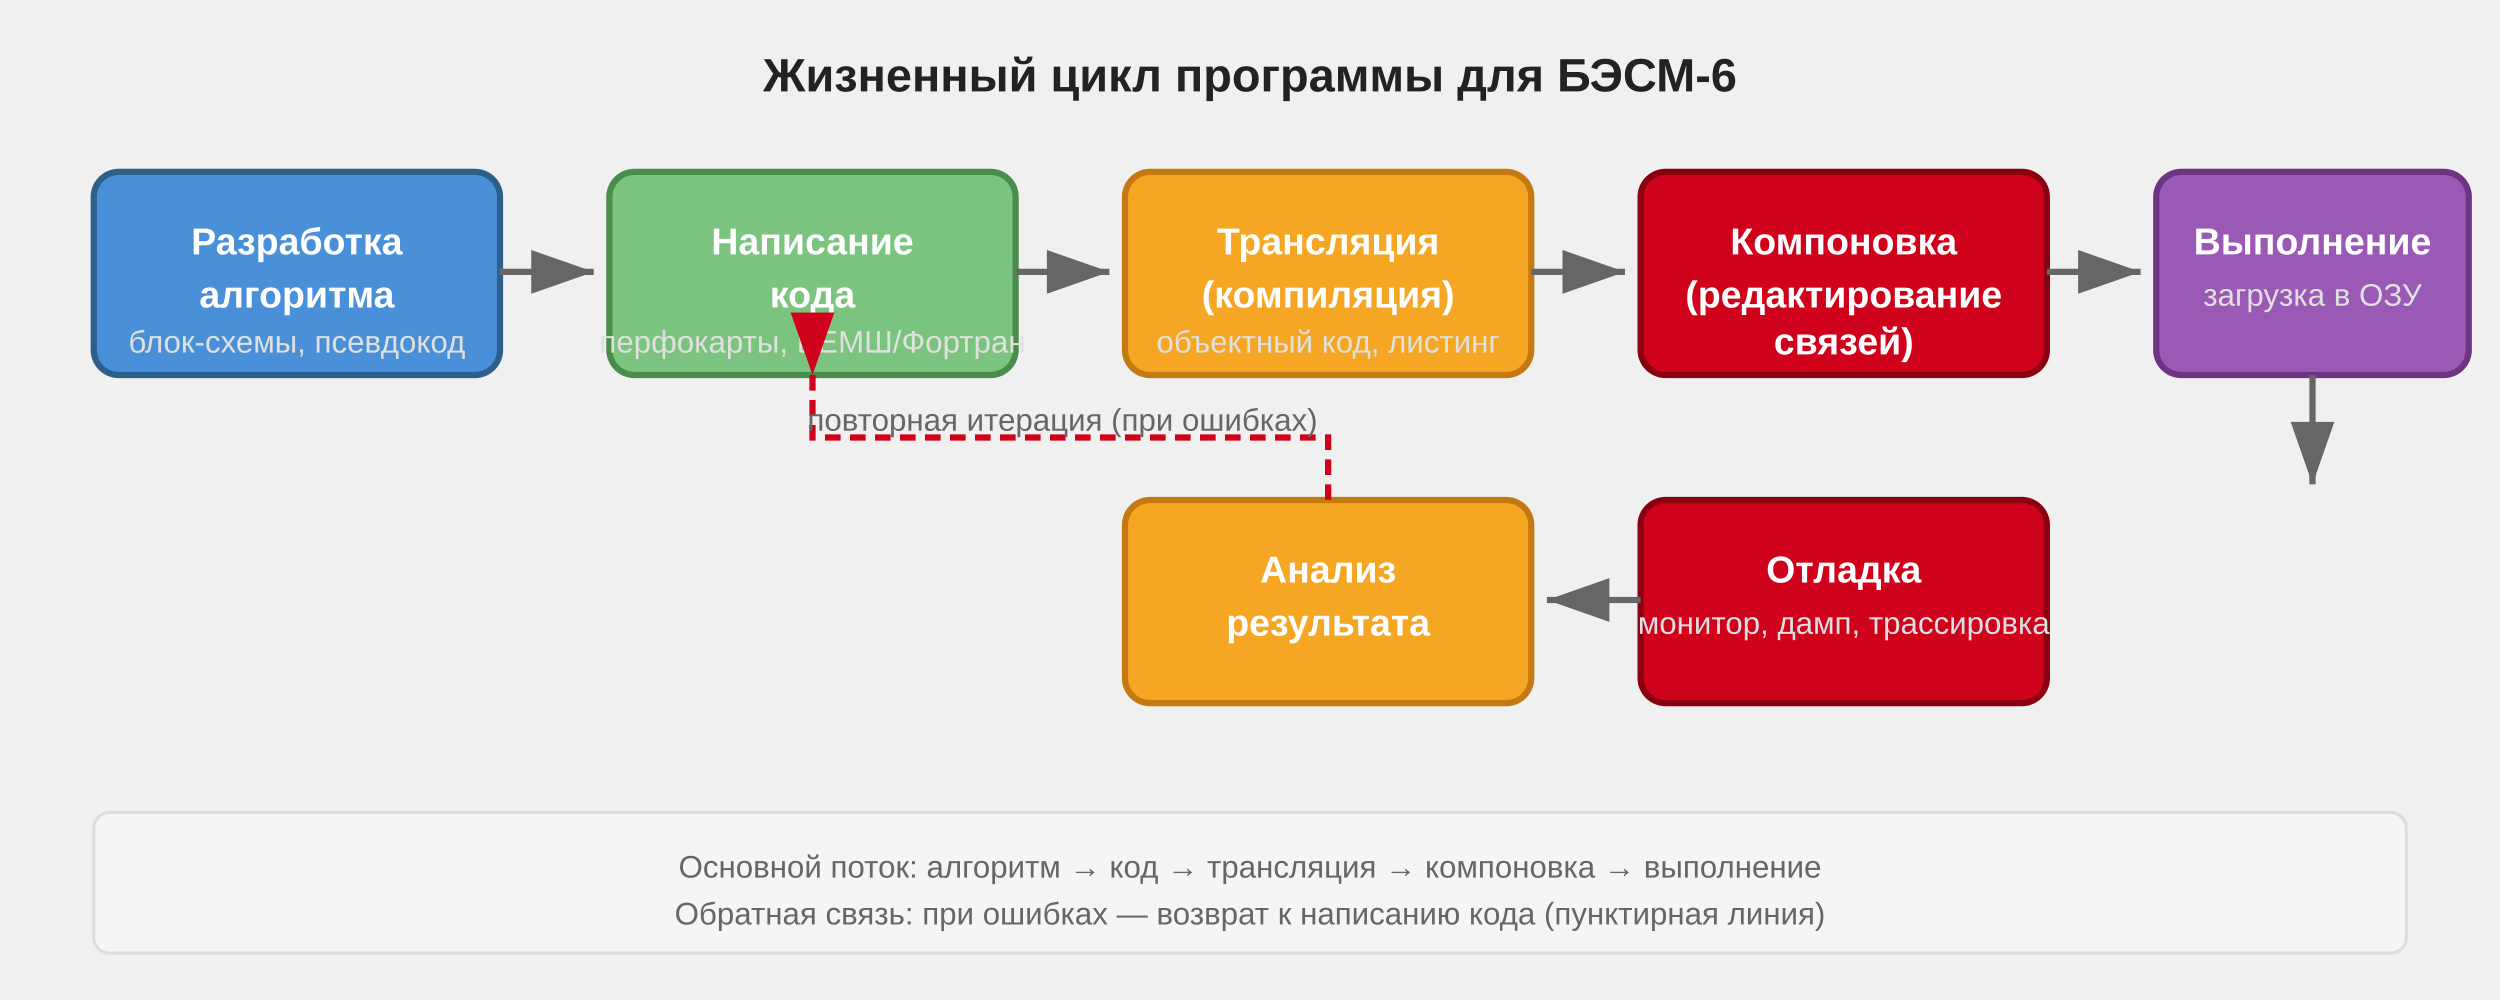
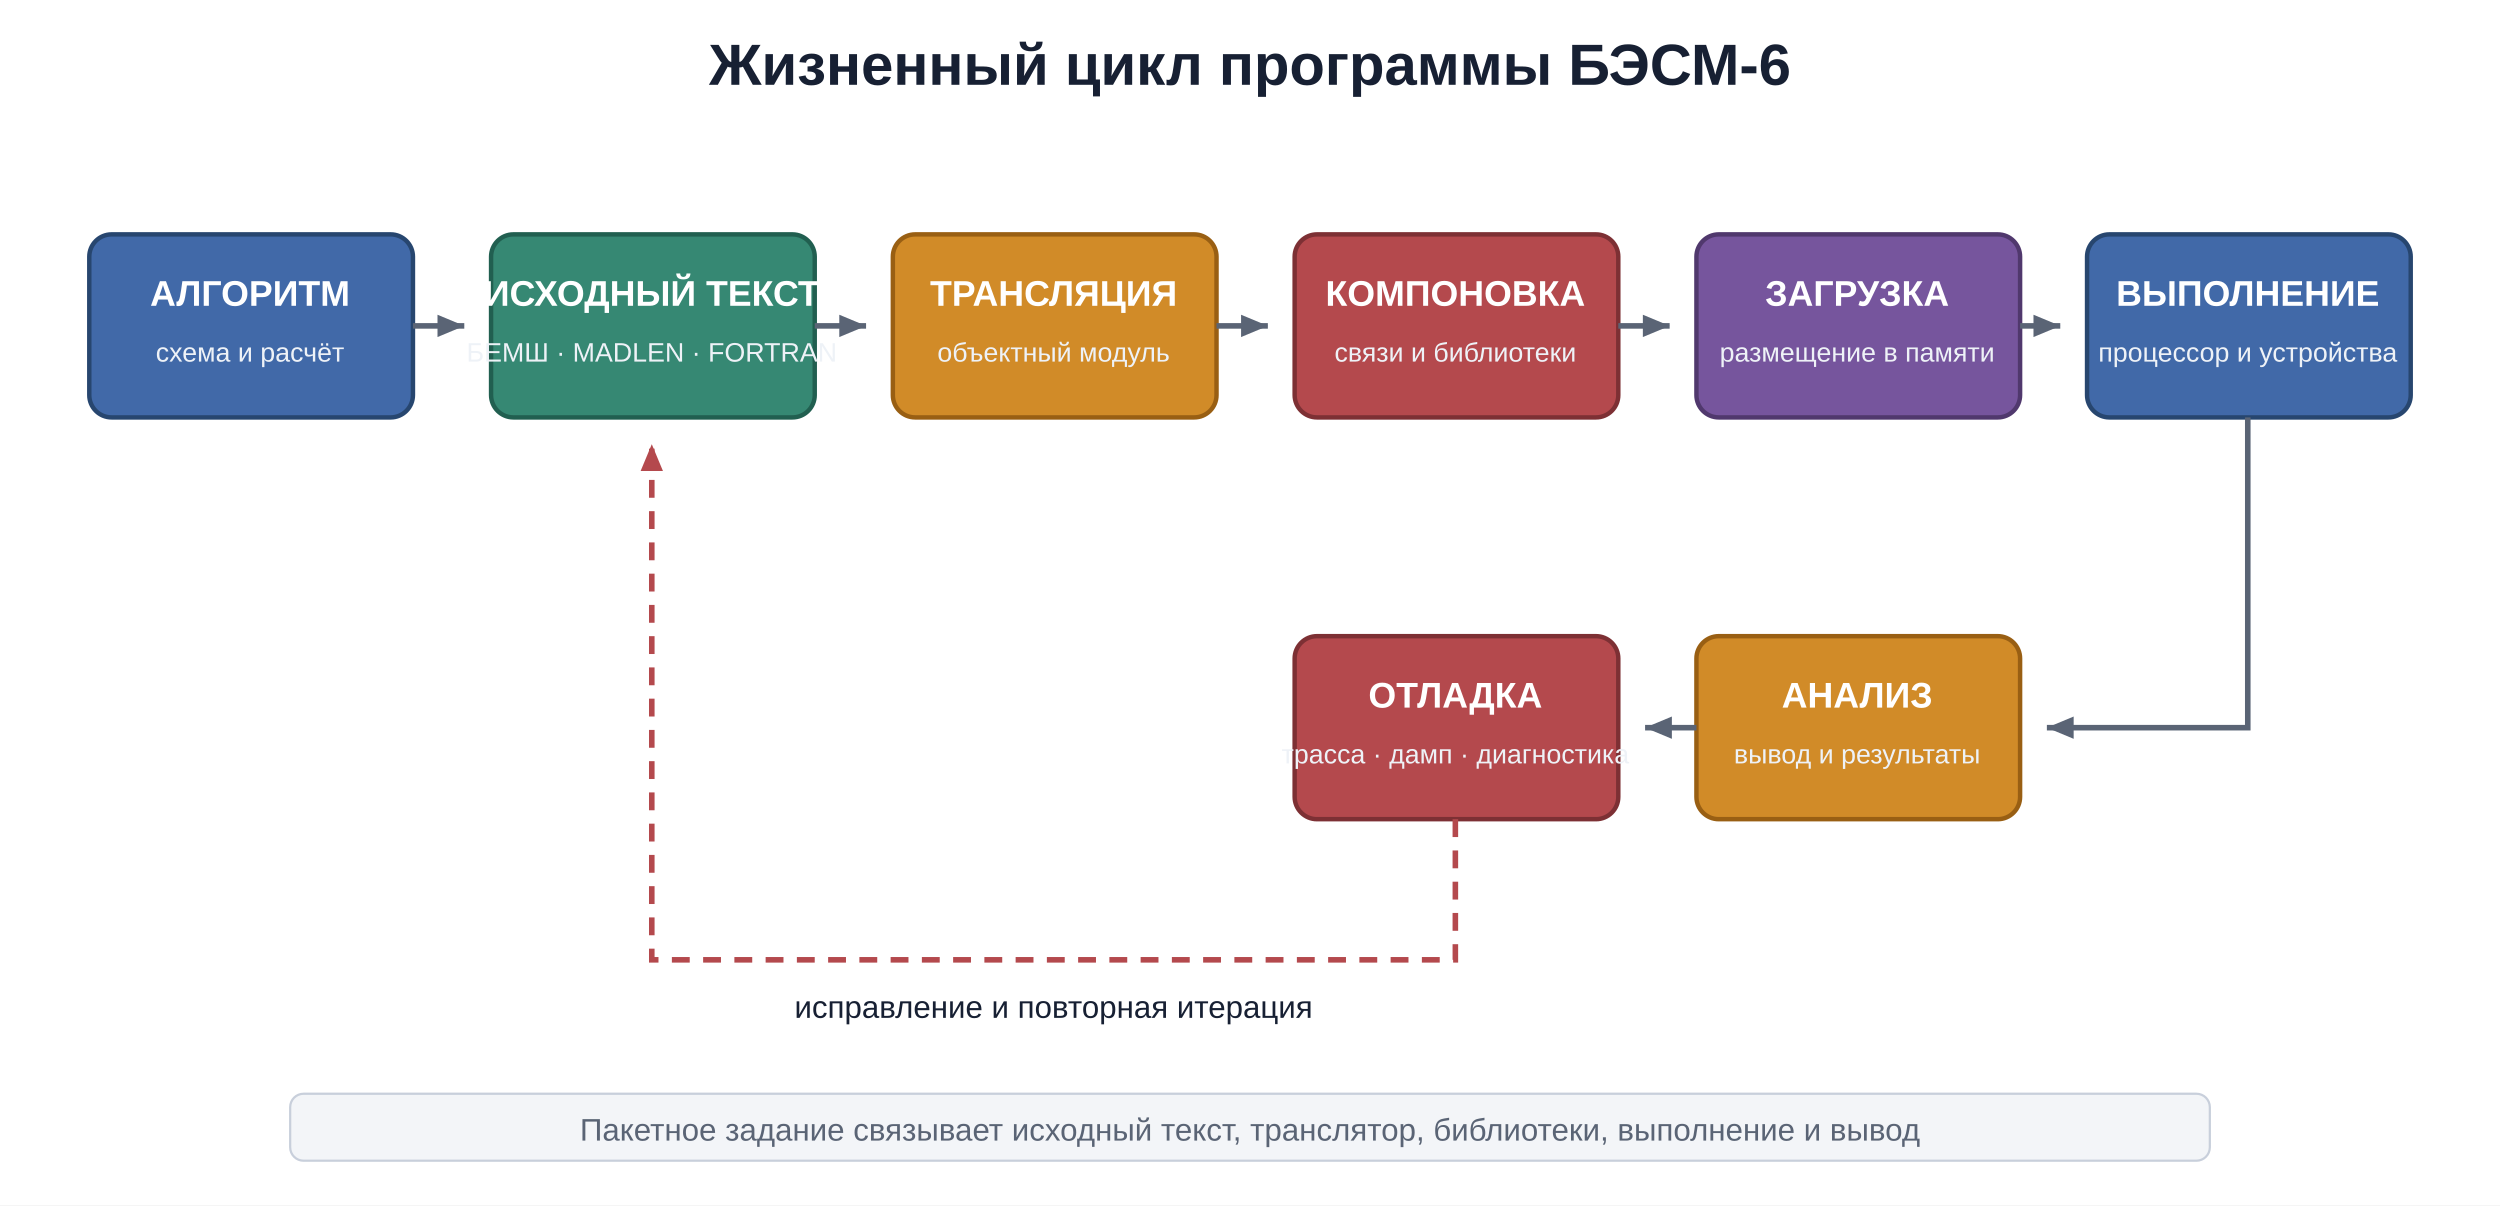
- <svg xmlns="http://www.w3.org/2000/svg" viewBox="0 0 800 320" width="800" height="320">
-   <style>
-     text { font-family: 'Segoe UI', Arial, sans-serif; font-size: 13px; fill: #333; text-anchor: middle; dominant-baseline: middle; }
-     .title { font-size: 15px; font-weight: bold; fill: #222; }
-     .subtitle { font-size: 10px; fill: #666; }
-     .label { font-size: 12px; fill: white; font-weight: bold; }
-     .desc { font-size: 10px; fill: #E0E0E0; }
+ <svg xmlns="http://www.w3.org/2000/svg" width="1120" height="540" viewBox="0 0 1120 540" data-theme="color" role="img" aria-labelledby="title desc">
+   <defs>
+     <marker id="arrow" markerUnits="userSpaceOnUse" overflow="visible" markerWidth="14" markerHeight="12" refX="12" refY="6" orient="auto">
+       <path d="M0 1L12 6 0 11Z" fill="#5a6475" />
+     </marker>
+     <marker id="back" markerUnits="userSpaceOnUse" overflow="visible" markerWidth="14" markerHeight="12" refX="12" refY="6" orient="auto">
+       <path d="M0 1L12 6 0 11Z" fill="#b4494d" />
+     </marker>
+     <style>
+   text{font-family:"Segoe UI",Arial,sans-serif;text-anchor:middle;fill:#172033}.title{font-size:26px;font-weight:700}.name{font-size:16px;font-weight:700;fill:#fff}.detail{font-size:12px;fill:#eef2f7}.wire{fill:none;stroke:#5a6475;stroke-width:2.5;marker-end:url(#arrow)}.feedback{fill:none;stroke:#b4494d;stroke-width:2.5;stroke-dasharray:8 6;marker-end:url(#back)}.note{font-size:14px;fill:#5a6475}
  </style>
-   <defs>
-     <marker id="arrow" markerWidth="10" markerHeight="7" refX="10" refY="3.5" orient="auto">
-       <polygon points="0 0, 10 3.5, 0 7" fill="#666" />
-     </marker>
-     <marker id="arrow-back" markerWidth="10" markerHeight="7" refX="0" refY="3.5" orient="auto">
-       <polygon points="10 0, 0 3.5, 10 7" fill="#D0021B" />
-     </marker>
  </defs>
-   <text x="400" y="25" class="title">Жизненный цикл программы для БЭСМ-6</text>
-   <rect x="30" y="55" width="130" height="65" rx="8" fill="#4A90D9" stroke="#2C5F8A" stroke-width="2" />
-   <text x="95" y="78" class="label">Разработка</text>
-   <text x="95" y="95" class="label">алгоритма</text>
-   <text x="95" y="110" class="desc">блок-схемы, псевдокод</text>
-   <line x1="160" y1="87" x2="190" y2="87" stroke="#666" stroke-width="2" marker-end="url(#arrow)" />
-   <rect x="195" y="55" width="130" height="65" rx="8" fill="#7BC47F" stroke="#4A8C4E" stroke-width="2" />
-   <text x="260" y="78" class="label">Написание</text>
-   <text x="260" y="95" class="label">кода</text>
-   <text x="260" y="110" class="desc">перфокарты, БЕМШ/Фортран</text>
-   <line x1="325" y1="87" x2="355" y2="87" stroke="#666" stroke-width="2" marker-end="url(#arrow)" />
-   <rect x="360" y="55" width="130" height="65" rx="8" fill="#F5A623" stroke="#C47A10" stroke-width="2" />
-   <text x="425" y="78" class="label">Трансляция</text>
-   <text x="425" y="95" class="label">(компиляция)</text>
-   <text x="425" y="110" class="desc">объектный код, листинг</text>
-   <line x1="490" y1="87" x2="520" y2="87" stroke="#666" stroke-width="2" marker-end="url(#arrow)" />
-   <rect x="525" y="55" width="130" height="65" rx="8" fill="#D0021B" stroke="#8B0010" stroke-width="2" />
-   <text x="590" y="78" class="label">Компоновка</text>
-   <text x="590" y="95" class="label">(редактирование</text>
-   <text x="590" y="110" class="label">связей)</text>
-   <line x1="655" y1="87" x2="685" y2="87" stroke="#666" stroke-width="2" marker-end="url(#arrow)" />
-   <rect x="690" y="55" width="100" height="65" rx="8" fill="#9B59B6" stroke="#6C3483" stroke-width="2" />
-   <text x="740" y="78" class="label">Выполнение</text>
-   <text x="740" y="95" class="desc">загрузка в ОЗУ</text>
-   <line x1="740" y1="120" x2="740" y2="155" stroke="#666" stroke-width="2" marker-end="url(#arrow)" />
-   <rect x="525" y="160" width="130" height="65" rx="8" fill="#D0021B" stroke="#8B0010" stroke-width="2" />
-   <text x="590" y="183" class="label">Отладка</text>
-   <text x="590" y="200" class="desc">монитор, дамп, трассировка</text>
-   <line x1="525" y1="192" x2="495" y2="192" stroke="#666" stroke-width="2" marker-end="url(#arrow)" />
-   <rect x="360" y="160" width="130" height="65" rx="8" fill="#F5A623" stroke="#C47A10" stroke-width="2" />
-   <text x="425" y="183" class="label">Анализ</text>
-   <text x="425" y="200" class="label">результата</text>
-   <path d="M 425 160 L 425 140 L 260 140 L 260 120" fill="none" stroke="#D0021B" stroke-width="2" stroke-dasharray="5,3" marker-end="url(#arrow-back)" />
-   <text x="340" y="135" class="subtitle" fill="#D0021B">повторная итерация (при ошибках)</text>
-   <rect x="30" y="260" width="740" height="45" rx="5" fill="#F5F5F5" stroke="#DDD" stroke-width="1" />
-   <text x="400" y="278" class="subtitle">Основной поток: алгоритм → код → трансляция → компоновка → выполнение</text>
-   <text x="400" y="293" class="subtitle" fill="#D0021B">Обратная связь: при ошибках — возврат к написанию кода (пунктирная линия)</text>
+   <rect width="1120" height="540" fill="#fff" />
+   <text class="title" x="560" y="38">Жизненный цикл программы БЭСМ-6</text>
+   <g>
+     <rect x="40" y="105" width="145" height="82" rx="10" fill="#4169a8" stroke="#27466f" stroke-width="2" />
+     <text class="name" x="112" y="137">АЛГОРИТМ</text>
+     <text class="detail" x="112" y="162">схема и расчёт</text>
+     <rect x="220" y="105" width="145" height="82" rx="10" fill="#368873" stroke="#215f50" stroke-width="2" />
+     <text class="name" x="292" y="137">ИСХОДНЫЙ ТЕКСТ</text>
+     <text class="detail" x="292" y="162">БЕМШ · MADLEN · FORTRAN</text>
+     <rect x="400" y="105" width="145" height="82" rx="10" fill="#d18b28" stroke="#995f13" stroke-width="2" />
+     <text class="name" x="472" y="137">ТРАНСЛЯЦИЯ</text>
+     <text class="detail" x="472" y="162">объектный модуль</text>
+     <rect x="580" y="105" width="145" height="82" rx="10" fill="#b4494d" stroke="#7d3034" stroke-width="2" />
+     <text class="name" x="652" y="137">КОМПОНОВКА</text>
+     <text class="detail" x="652" y="162">связи и библиотеки</text>
+     <rect x="760" y="105" width="145" height="82" rx="10" fill="#76559d" stroke="#50386d" stroke-width="2" />
+     <text class="name" x="832" y="137">ЗАГРУЗКА</text>
+     <text class="detail" x="832" y="162">размещение в памяти</text>
+     <rect x="935" y="105" width="145" height="82" rx="10" fill="#4169a8" stroke="#27466f" stroke-width="2" />
+     <text class="name" x="1007" y="137">ВЫПОЛНЕНИЕ</text>
+     <text class="detail" x="1007" y="162">процессор и устройства</text>
+   </g>
+   <path class="wire" data-from="algorithm" data-to="source" d="M185 146H208" />
+   <path class="wire" data-from="source" data-to="translate" d="M365 146H388" />
+   <path class="wire" data-from="translate" data-to="link" d="M545 146H568" />
+   <path class="wire" data-from="link" data-to="load" d="M725 146H748" />
+   <path class="wire" data-from="load" data-to="execute" d="M905 146H923" />
+   <rect x="760" y="285" width="145" height="82" rx="10" fill="#d18b28" stroke="#995f13" stroke-width="2" />
+   <text class="name" x="832" y="317">АНАЛИЗ</text>
+   <text class="detail" x="832" y="342">вывод и результаты</text>
+   <rect x="580" y="285" width="145" height="82" rx="10" fill="#b4494d" stroke="#7d3034" stroke-width="2" />
+   <text class="name" x="652" y="317">ОТЛАДКА</text>
+   <text class="detail" x="652" y="342">трасса · дамп · диагностика</text>
+   <path class="wire" data-from="execute" data-to="analysis" d="M1007 187V326H917" />
+   <path class="wire" data-from="analysis" data-to="debug" d="M760 326H737" />
+   <path class="feedback" data-from="debug" data-to="source" d="M652 367V430H292V199" />
+   <text x="472" y="456" font-family="Segoe UI,Arial" font-size="14" fill="#b4494d">исправление и повторная итерация</text>
+   <rect x="130" y="490" width="860" height="30" rx="6" fill="#f3f5f8" stroke="#c8cfdb" />
+   <text class="note" x="560" y="511">Пакетное задание связывает исходный текст, транслятор, библиотеки, выполнение и вывод</text>
</svg>
